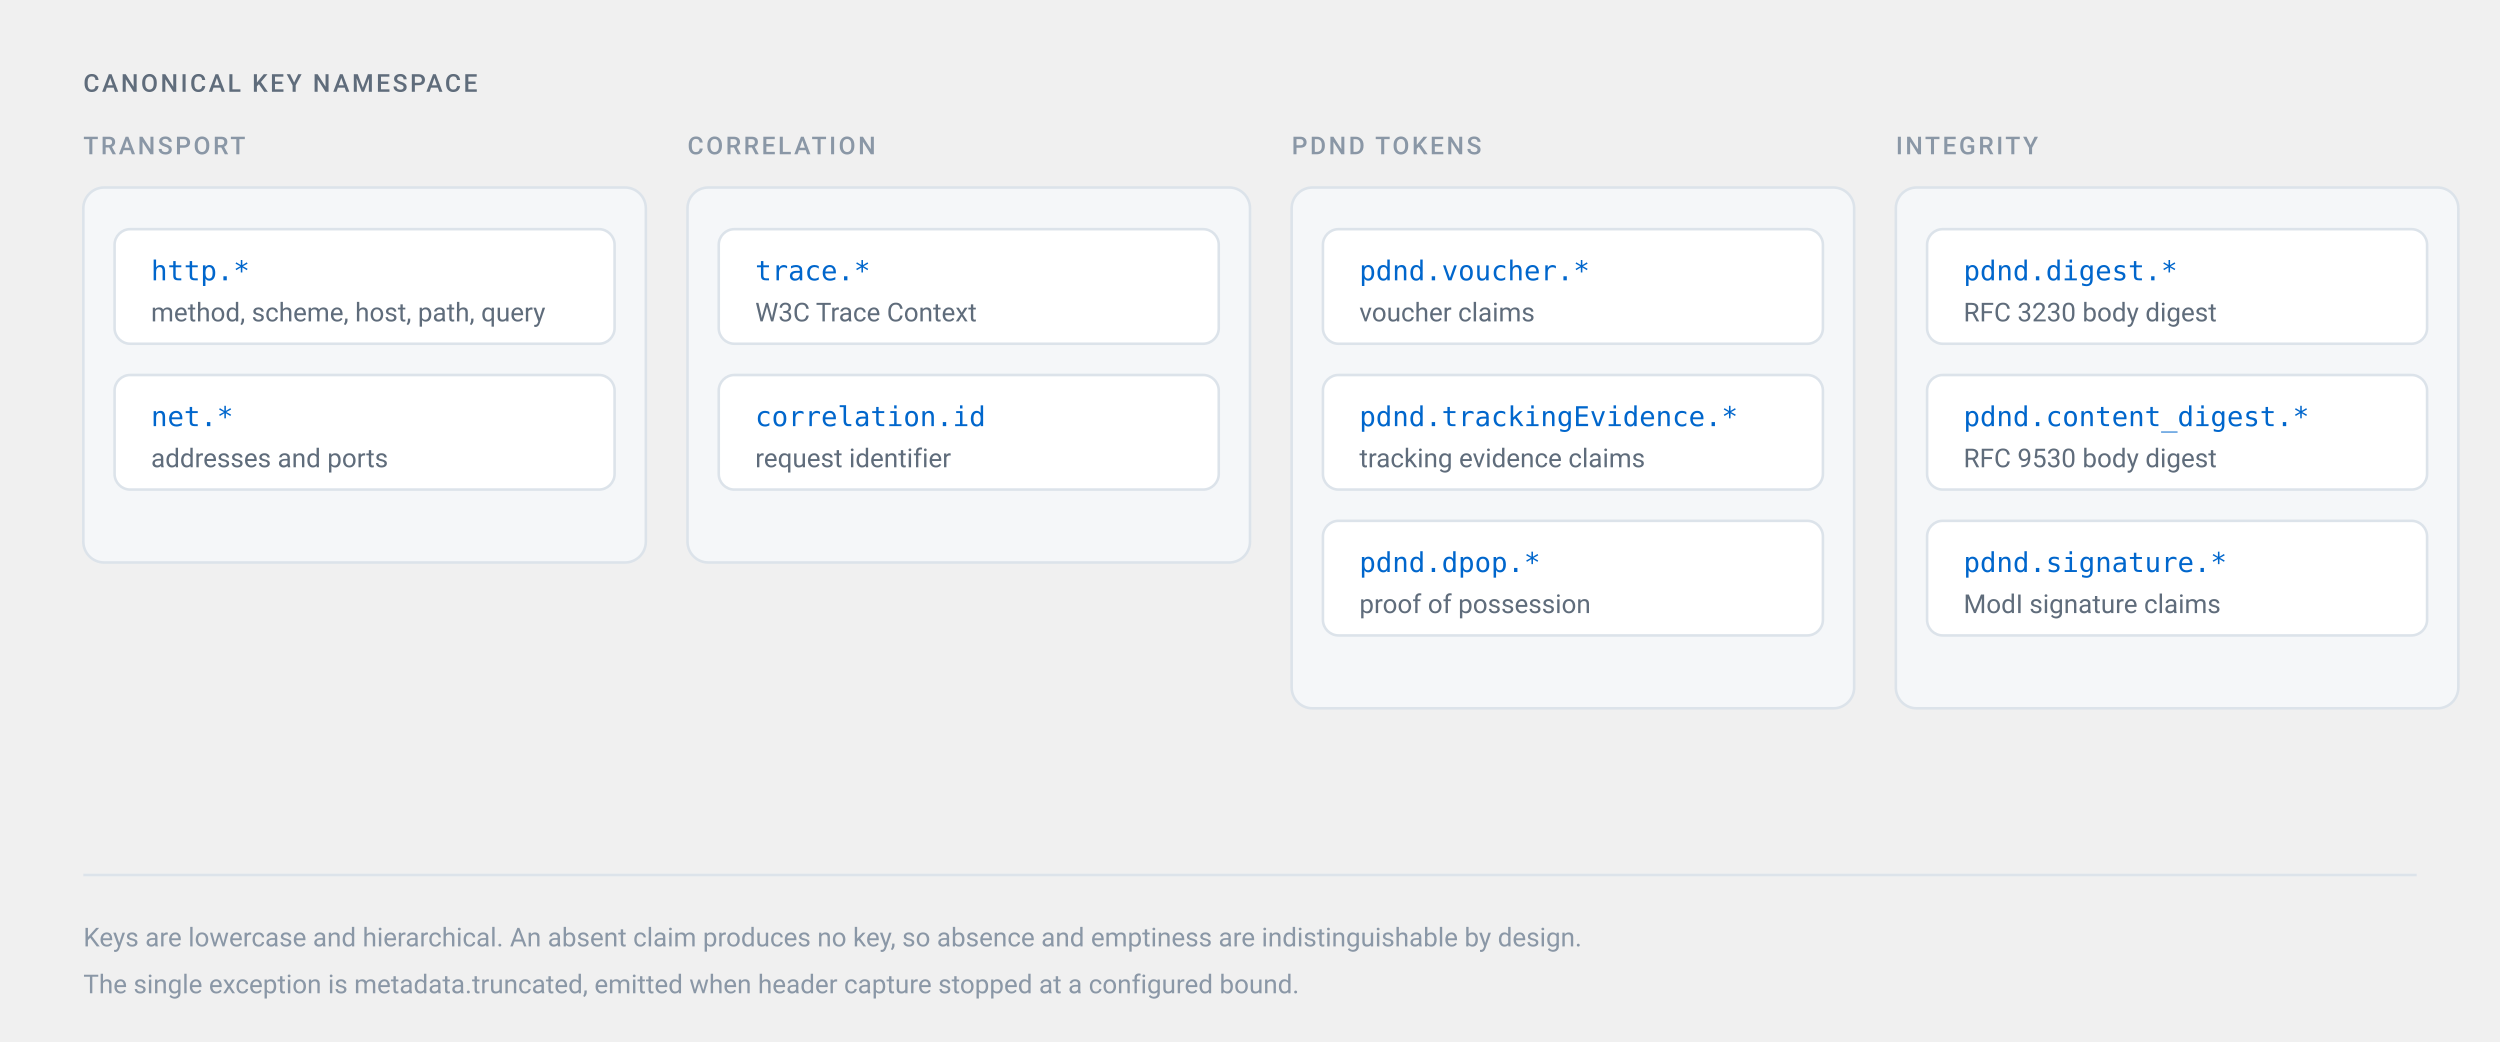
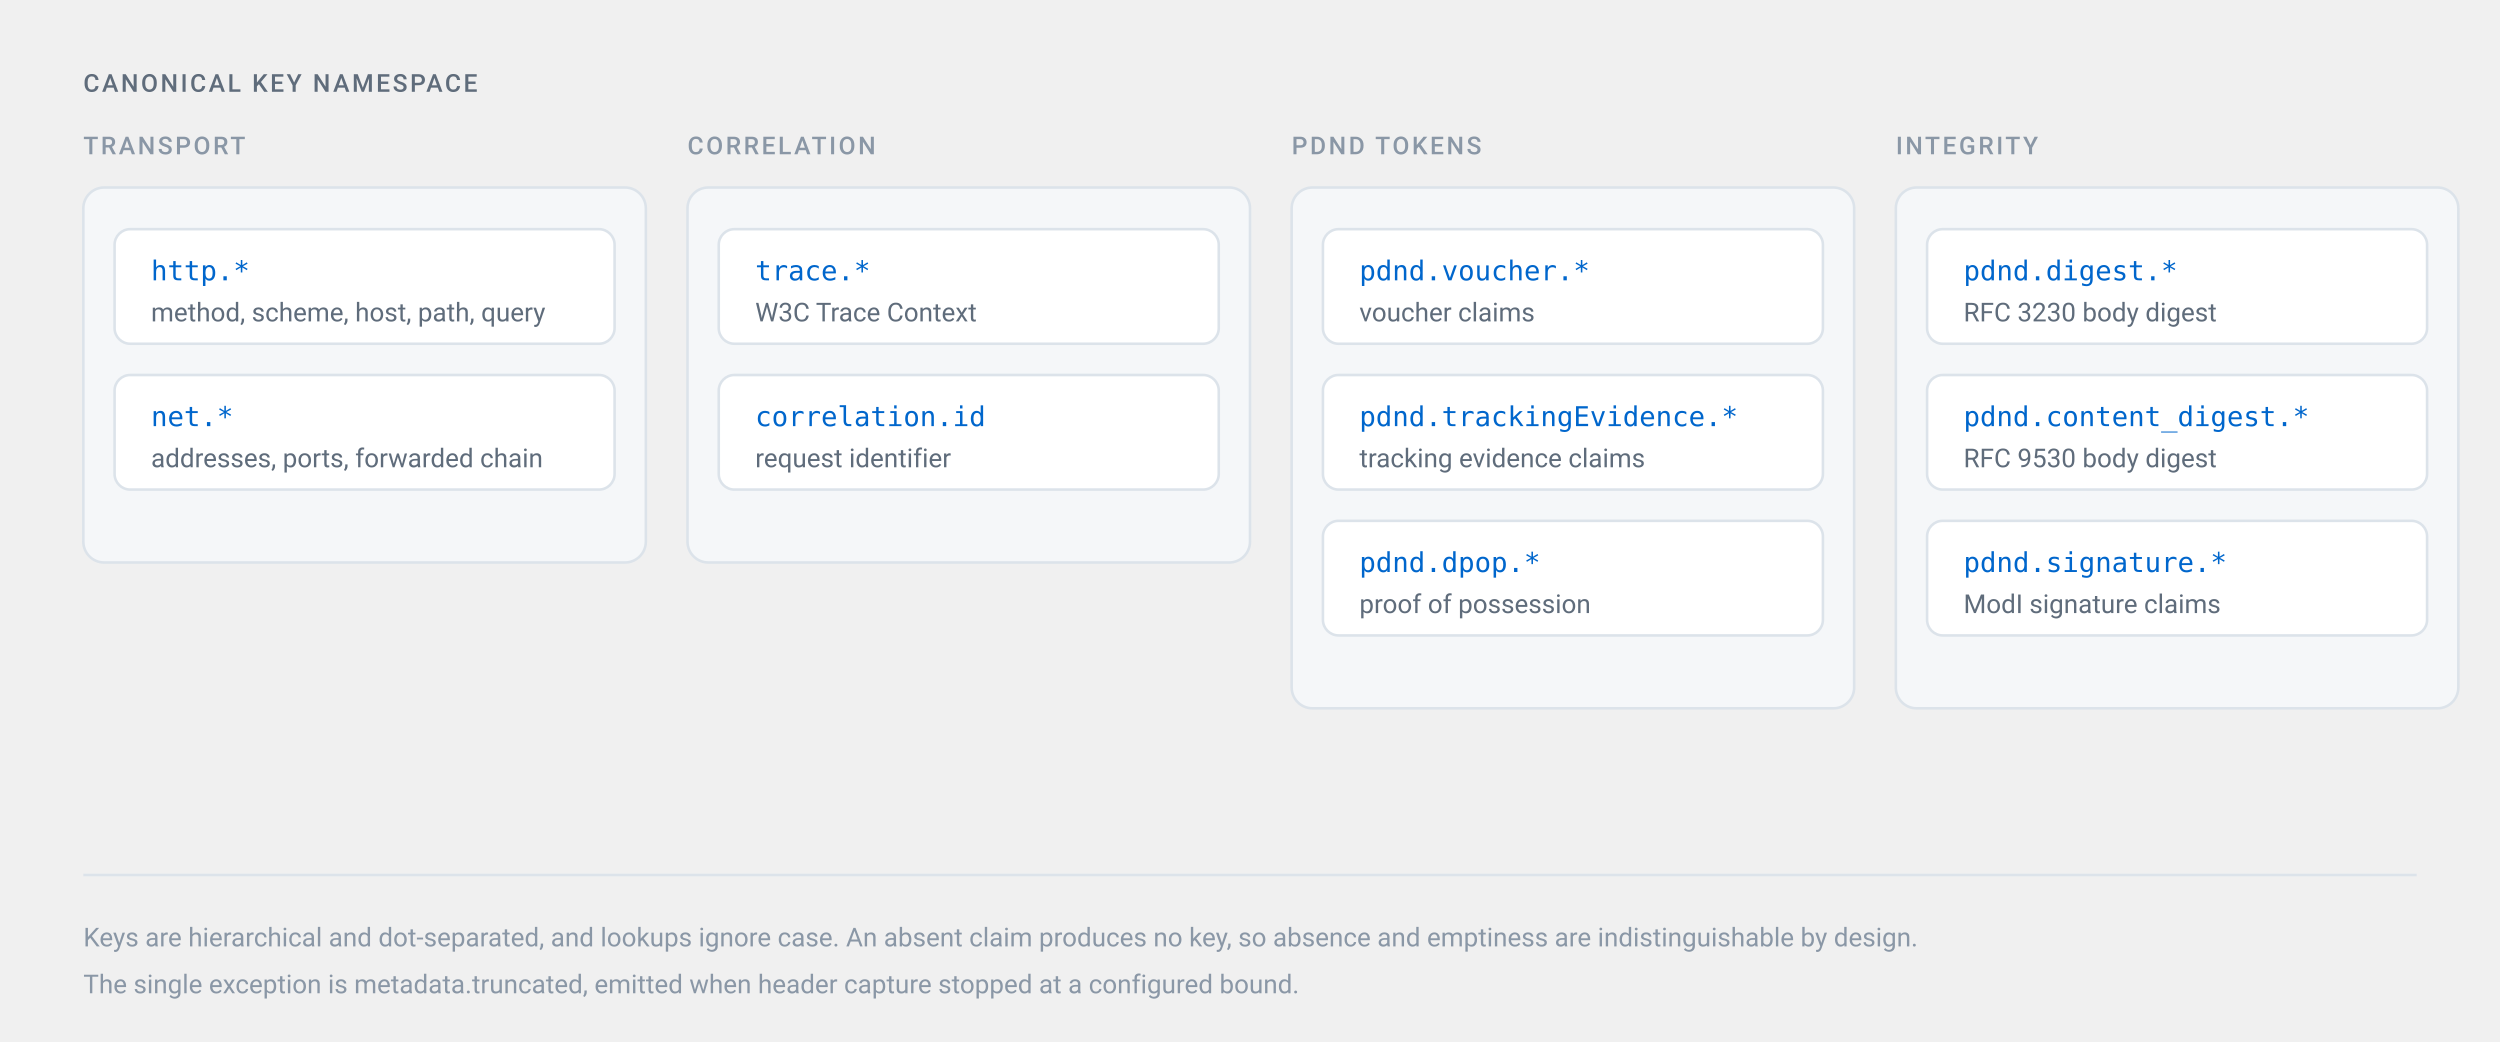
<svg xmlns="http://www.w3.org/2000/svg" viewBox="0 0 960 400" width="960" height="400" role="img" aria-labelledby="figTitle figDesc" font-family="ui-sans-serif, -apple-system, BlinkMacSystemFont, 'Segoe UI', Roboto, sans-serif">
  <defs>
    <marker id="tip" viewBox="0 0 8 8" refX="7" refY="4" markerWidth="7" markerHeight="7" orient="auto-start-reverse">
      <path d="M1 1L6.5 4L1 7" fill="none" stroke="#A9B4C0" stroke-width="1.25" stroke-linecap="round" stroke-linejoin="round" />
    </marker>
  </defs>
  <text x="32" y="56" text-anchor="start" font-size="9.5" font-weight="500" letter-spacing="0.1em" fill="#8A97A6" dominant-baseline="central">TRANSPORT</text>
  <rect x="32" y="72" width="216" height="144" rx="8" fill="#F5F7F9" stroke="#DCE3EA" stroke-width="1" />
  <rect x="44" y="88" width="192" height="44" rx="6" fill="#FFFFFF" stroke="#DCE3EA" stroke-width="1" />
  <text x="58" y="104" text-anchor="start" font-size="10.5" font-family="ui-monospace, SFMono-Regular, 'SF Mono', Menlo, Consolas, monospace" fill="#0066CC" dominant-baseline="central">http.*</text>
  <text x="58" y="120" text-anchor="start" font-size="10" fill="#5F6C7B" dominant-baseline="central">method, scheme, host, path, query</text>
  <rect x="44" y="144" width="192" height="44" rx="6" fill="#FFFFFF" stroke="#DCE3EA" stroke-width="1" />
  <text x="58" y="160" text-anchor="start" font-size="10.5" font-family="ui-monospace, SFMono-Regular, 'SF Mono', Menlo, Consolas, monospace" fill="#0066CC" dominant-baseline="central">net.*</text>
-   <text x="58" y="176" text-anchor="start" font-size="10" fill="#5F6C7B" dominant-baseline="central">addresses and ports</text>
+   <text x="58" y="176" text-anchor="start" font-size="10" fill="#5F6C7B" dominant-baseline="central">addresses, ports, forwarded chain</text>
  <text x="264" y="56" text-anchor="start" font-size="9.5" font-weight="500" letter-spacing="0.1em" fill="#8A97A6" dominant-baseline="central">CORRELATION</text>
  <rect x="264" y="72" width="216" height="144" rx="8" fill="#F5F7F9" stroke="#DCE3EA" stroke-width="1" />
  <rect x="276" y="88" width="192" height="44" rx="6" fill="#FFFFFF" stroke="#DCE3EA" stroke-width="1" />
  <text x="290" y="104" text-anchor="start" font-size="10.5" font-family="ui-monospace, SFMono-Regular, 'SF Mono', Menlo, Consolas, monospace" fill="#0066CC" dominant-baseline="central">trace.*</text>
  <text x="290" y="120" text-anchor="start" font-size="10" fill="#5F6C7B" dominant-baseline="central">W3C Trace Context</text>
  <rect x="276" y="144" width="192" height="44" rx="6" fill="#FFFFFF" stroke="#DCE3EA" stroke-width="1" />
  <text x="290" y="160" text-anchor="start" font-size="10.5" font-family="ui-monospace, SFMono-Regular, 'SF Mono', Menlo, Consolas, monospace" fill="#0066CC" dominant-baseline="central">correlation.id</text>
  <text x="290" y="176" text-anchor="start" font-size="10" fill="#5F6C7B" dominant-baseline="central">request identifier</text>
  <text x="496" y="56" text-anchor="start" font-size="9.5" font-weight="500" letter-spacing="0.1em" fill="#8A97A6" dominant-baseline="central">PDND TOKENS</text>
  <rect x="496" y="72" width="216" height="200" rx="8" fill="#F5F7F9" stroke="#DCE3EA" stroke-width="1" />
  <rect x="508" y="88" width="192" height="44" rx="6" fill="#FFFFFF" stroke="#DCE3EA" stroke-width="1" />
  <text x="522" y="104" text-anchor="start" font-size="10.5" font-family="ui-monospace, SFMono-Regular, 'SF Mono', Menlo, Consolas, monospace" fill="#0066CC" dominant-baseline="central">pdnd.voucher.*</text>
  <text x="522" y="120" text-anchor="start" font-size="10" fill="#5F6C7B" dominant-baseline="central">voucher claims</text>
  <rect x="508" y="144" width="192" height="44" rx="6" fill="#FFFFFF" stroke="#DCE3EA" stroke-width="1" />
  <text x="522" y="160" text-anchor="start" font-size="10.5" font-family="ui-monospace, SFMono-Regular, 'SF Mono', Menlo, Consolas, monospace" fill="#0066CC" dominant-baseline="central">pdnd.trackingEvidence.*</text>
  <text x="522" y="176" text-anchor="start" font-size="10" fill="#5F6C7B" dominant-baseline="central">tracking evidence claims</text>
  <rect x="508" y="200" width="192" height="44" rx="6" fill="#FFFFFF" stroke="#DCE3EA" stroke-width="1" />
  <text x="522" y="216" text-anchor="start" font-size="10.5" font-family="ui-monospace, SFMono-Regular, 'SF Mono', Menlo, Consolas, monospace" fill="#0066CC" dominant-baseline="central">pdnd.dpop.*</text>
  <text x="522" y="232" text-anchor="start" font-size="10" fill="#5F6C7B" dominant-baseline="central">proof of possession</text>
  <text x="728" y="56" text-anchor="start" font-size="9.5" font-weight="500" letter-spacing="0.1em" fill="#8A97A6" dominant-baseline="central">INTEGRITY</text>
  <rect x="728" y="72" width="216" height="200" rx="8" fill="#F5F7F9" stroke="#DCE3EA" stroke-width="1" />
  <rect x="740" y="88" width="192" height="44" rx="6" fill="#FFFFFF" stroke="#DCE3EA" stroke-width="1" />
  <text x="754" y="104" text-anchor="start" font-size="10.5" font-family="ui-monospace, SFMono-Regular, 'SF Mono', Menlo, Consolas, monospace" fill="#0066CC" dominant-baseline="central">pdnd.digest.*</text>
  <text x="754" y="120" text-anchor="start" font-size="10" fill="#5F6C7B" dominant-baseline="central">RFC 3230 body digest</text>
  <rect x="740" y="144" width="192" height="44" rx="6" fill="#FFFFFF" stroke="#DCE3EA" stroke-width="1" />
  <text x="754" y="160" text-anchor="start" font-size="10.5" font-family="ui-monospace, SFMono-Regular, 'SF Mono', Menlo, Consolas, monospace" fill="#0066CC" dominant-baseline="central">pdnd.content_digest.*</text>
  <text x="754" y="176" text-anchor="start" font-size="10" fill="#5F6C7B" dominant-baseline="central">RFC 9530 body digest</text>
  <rect x="740" y="200" width="192" height="44" rx="6" fill="#FFFFFF" stroke="#DCE3EA" stroke-width="1" />
  <text x="754" y="216" text-anchor="start" font-size="10.5" font-family="ui-monospace, SFMono-Regular, 'SF Mono', Menlo, Consolas, monospace" fill="#0066CC" dominant-baseline="central">pdnd.signature.*</text>
  <text x="754" y="232" text-anchor="start" font-size="10" fill="#5F6C7B" dominant-baseline="central">ModI signature claims</text>
  <text x="32" y="32" text-anchor="start" font-size="9.5" font-weight="500" letter-spacing="0.1em" fill="#5F6C7B" dominant-baseline="central">CANONICAL KEY NAMESPACE</text>
  <line x1="32" y1="336" x2="928" y2="336" stroke="#DCE3EA" stroke-width="1" />
-   <text x="32" y="360" text-anchor="start" font-size="10" fill="#8A97A6" dominant-baseline="central">Keys are lowercase and hierarchical. An absent claim produces no key, so absence and emptiness are indistinguishable by design.</text>
+   <text x="32" y="360" text-anchor="start" font-size="10" fill="#8A97A6" dominant-baseline="central">Keys are hierarchical and dot-separated, and lookups ignore case. An absent claim produces no key, so absence and emptiness are indistinguishable by design.</text>
  <text x="32" y="378" text-anchor="start" font-size="10" fill="#8A97A6" dominant-baseline="central">The single exception is metadata.truncated, emitted when header capture stopped at a configured bound.</text>
</svg>
